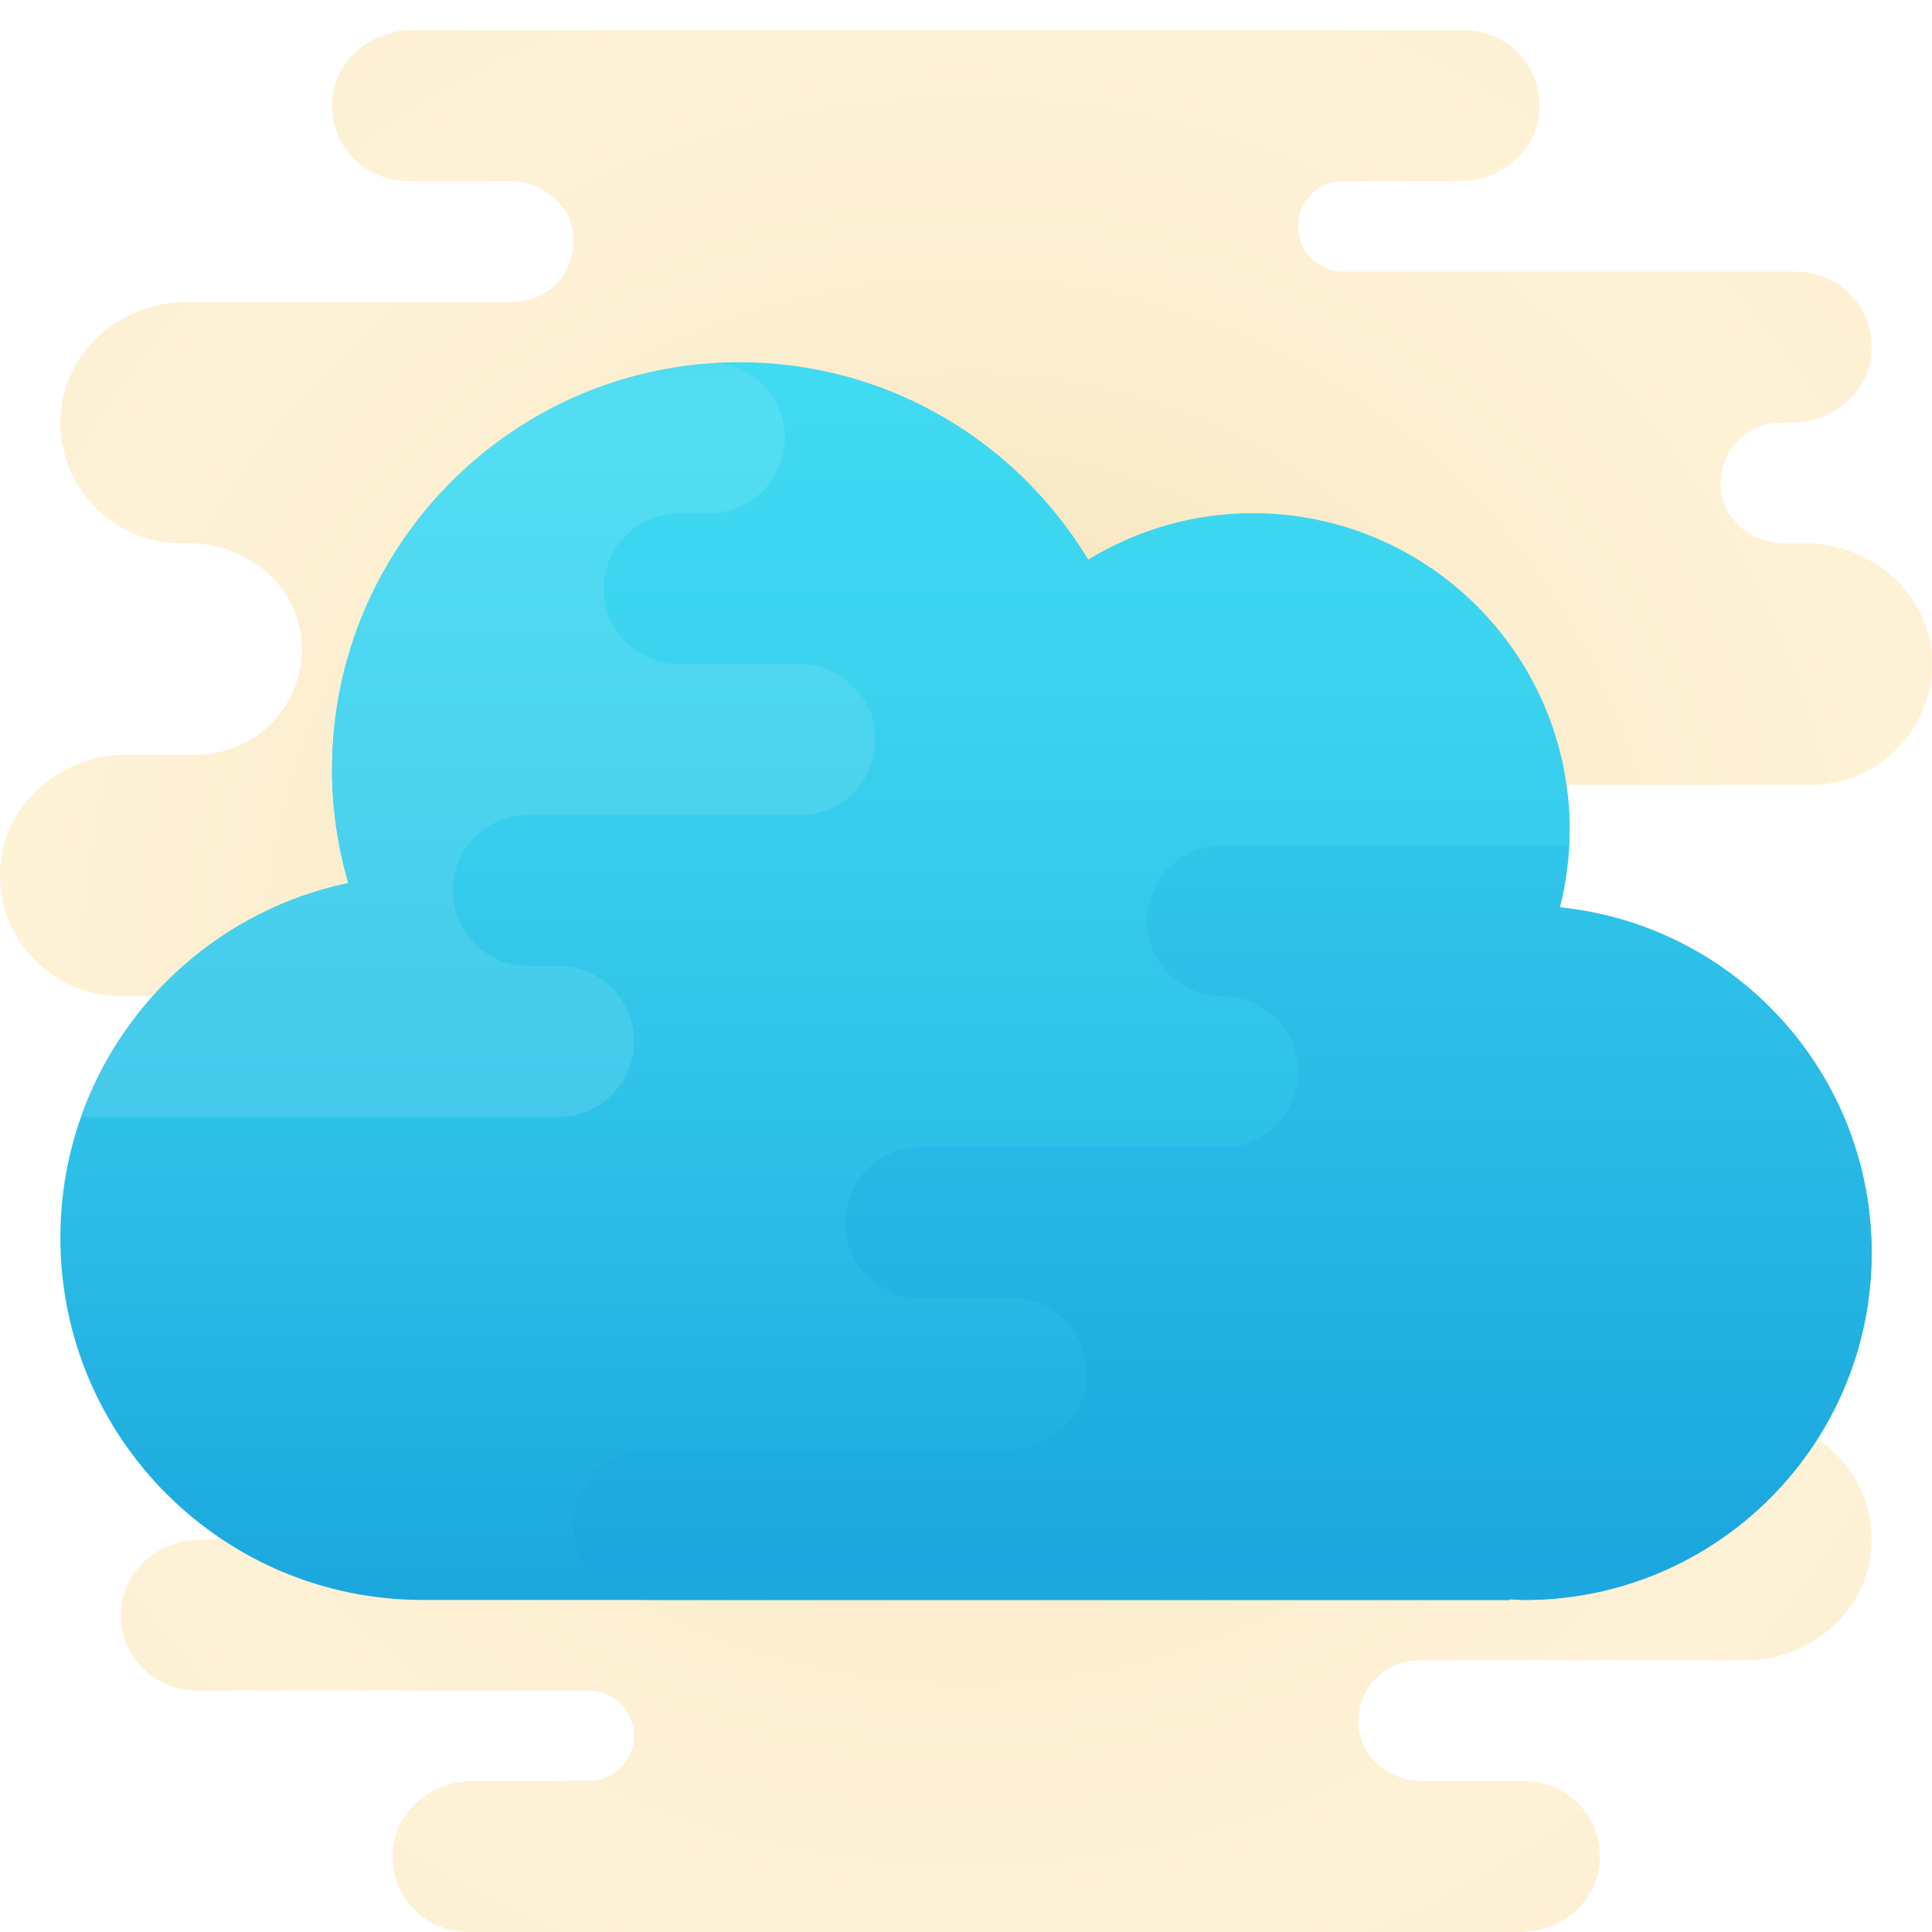
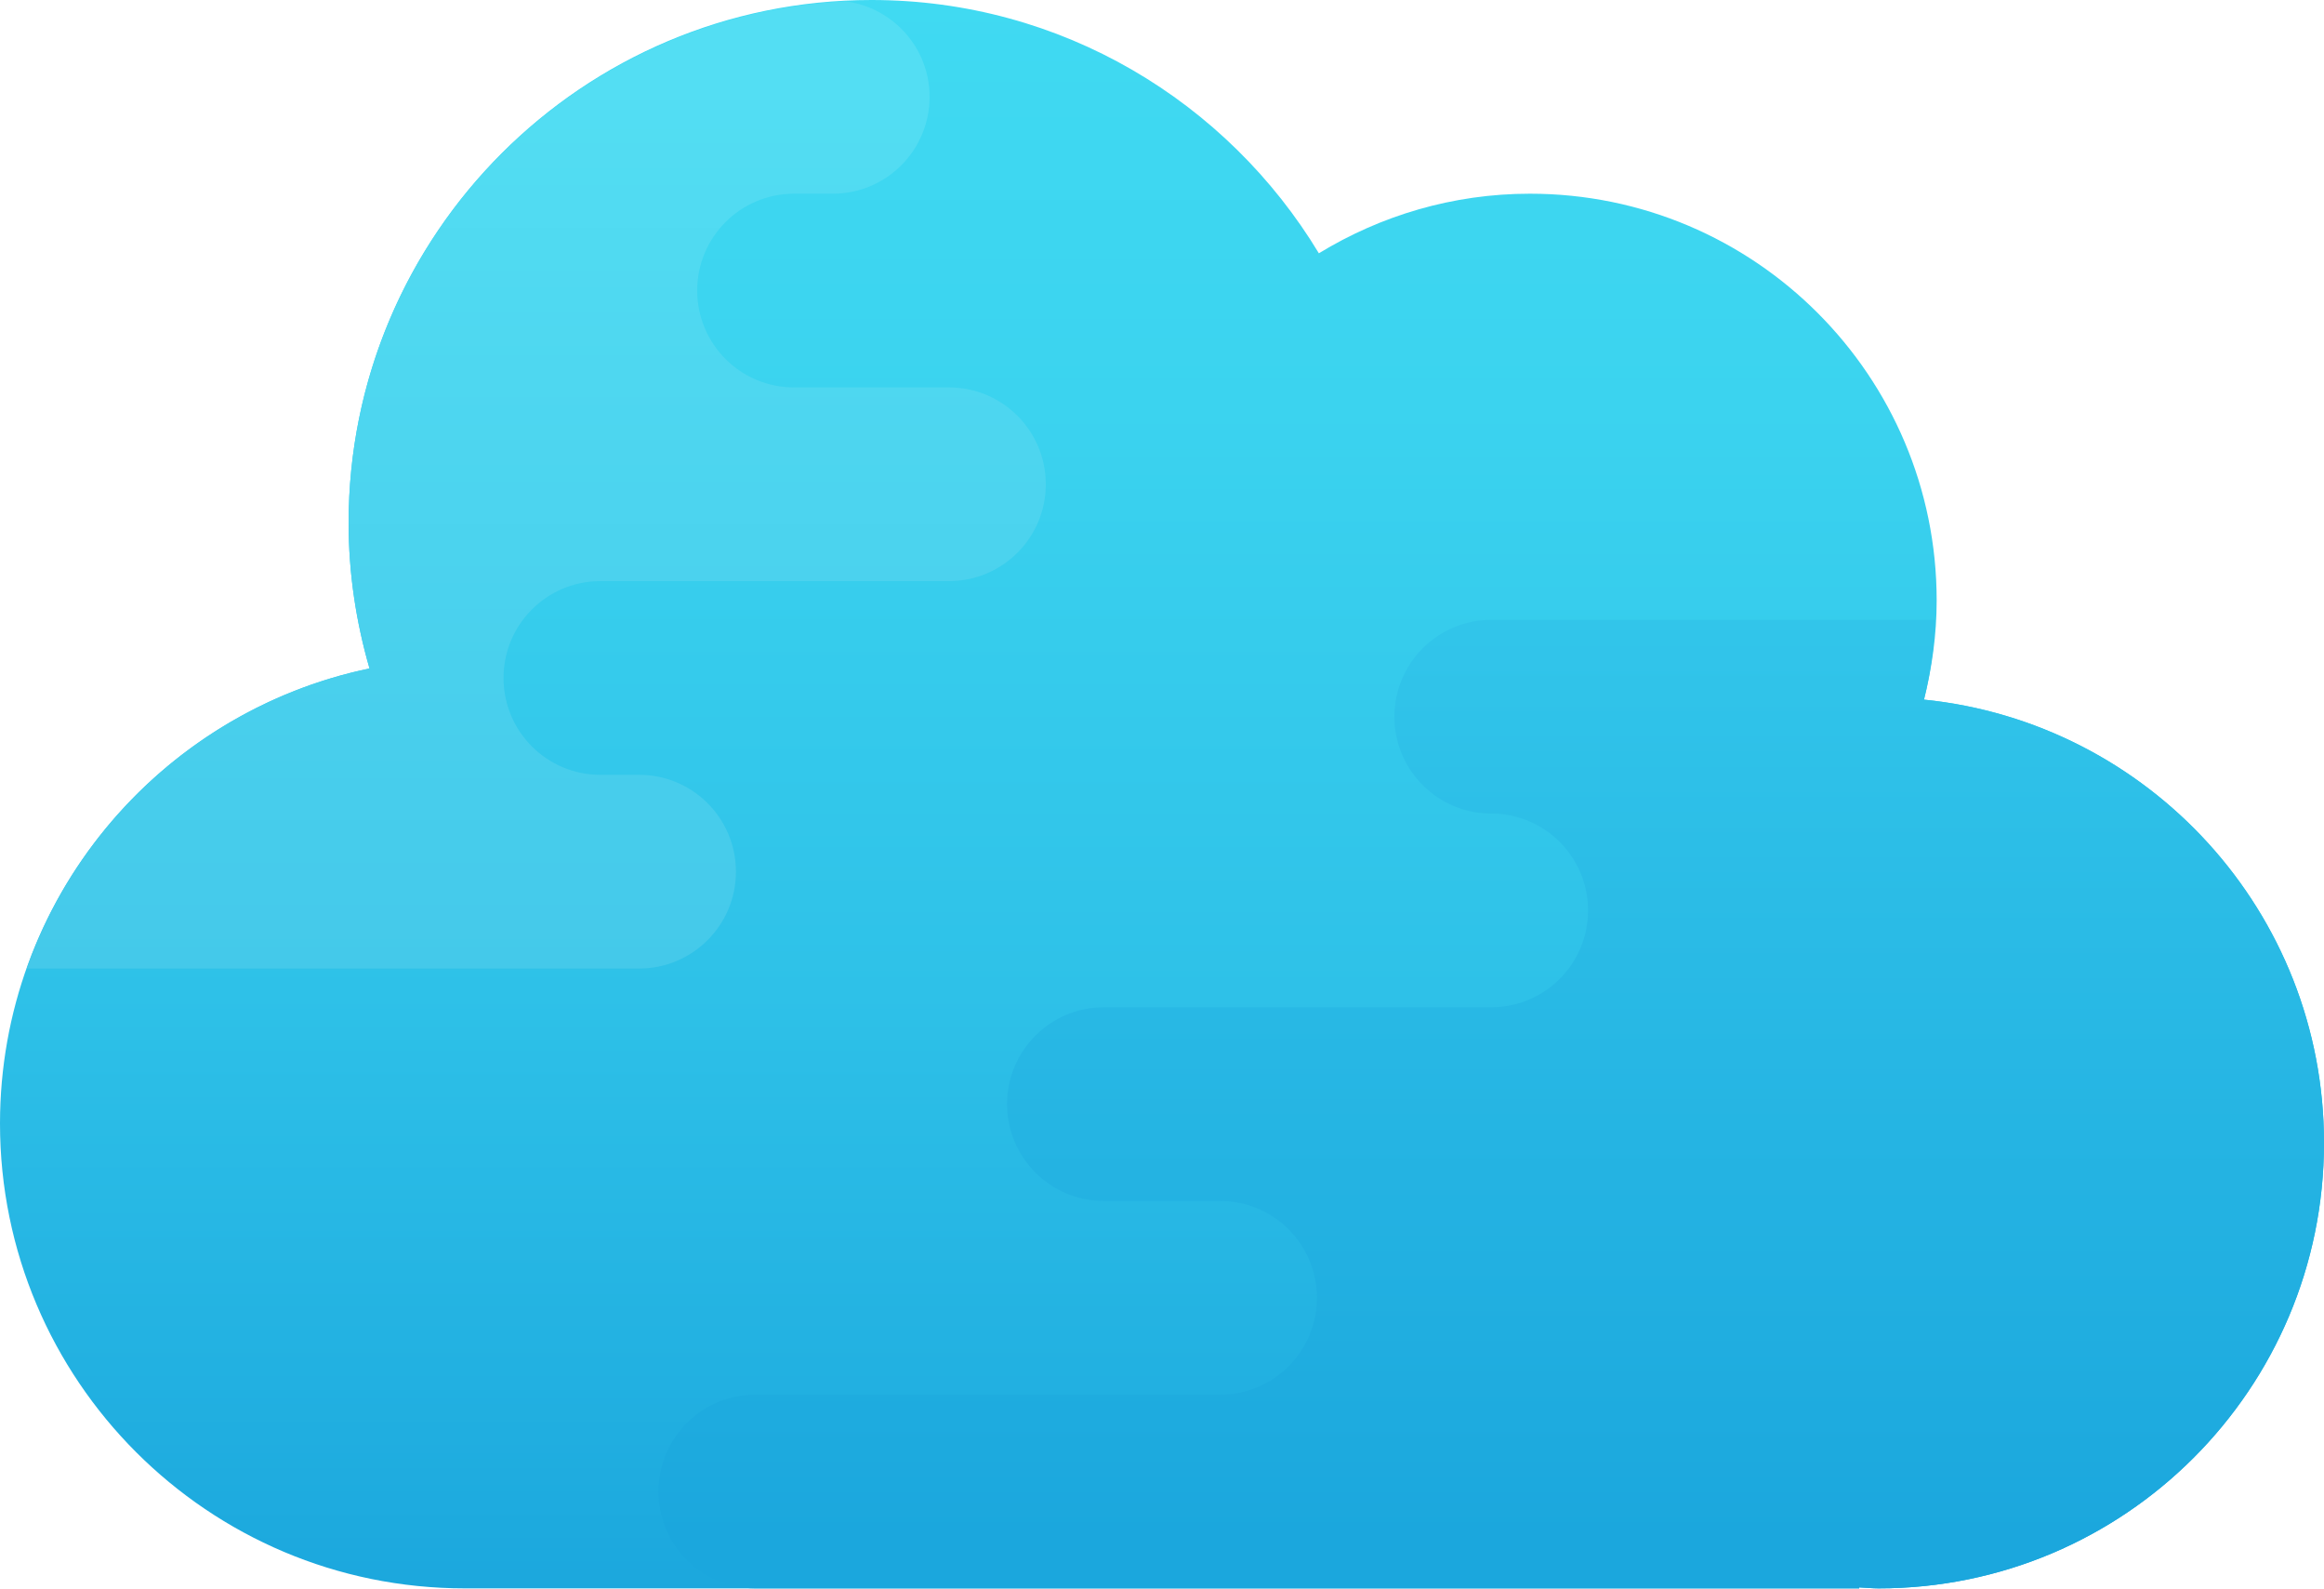
- <svg xmlns="http://www.w3.org/2000/svg" width="128" height="128" viewBox="0 0 64 64">
-   <radialGradient id="a" cx="32" cy="32.5" r="31.751" gradientUnits="userSpaceOnUse" spreadMethod="reflect">
-     <stop offset="0" stop-color="#eed7a2" />
-     <stop offset=".106" stop-color="#f1dcab" />
-     <stop offset=".437" stop-color="#f8e8c3" />
-     <stop offset=".744" stop-color="#fcefd2" />
-     <stop offset="1" stop-color="#fef2d7" />
-   </radialGradient>
-   <path fill="url(#a)" d="M58,47l-8.302,0c-1.895,0-3.594-1.419-3.693-3.312C45.899,41.67,47.505,40,49.5,40h2.311 c2.086,0,3.958-1.514,4.168-3.59C56.22,34.028,54.335,32,52,32h-1c-1.657,0-3-1.343-3-3v0c0-1.657,1.343-3,3-3h9 c2.335,0,4.22-2.028,3.979-4.41c-0.21-2.075-2.082-3.59-4.168-3.59h-0.704c-0.996,0-1.92-0.681-2.08-1.664 C56.824,15.083,57.785,14,59,14l0.357,0c1.308,0,2.499-0.941,2.63-2.242C62.137,10.261,60.966,9,59.5,9h-15 C43.672,9,43,8.328,43,7.5S43.672,6,44.5,6l3.857,0c1.308,0,2.499-0.941,2.63-2.242C51.137,2.261,49.966,1,48.5,1L13.643,1 c-1.308,0-2.499,0.941-2.63,2.242C10.863,4.739,12.034,6,13.5,6h3.393c0.996,0,1.92,0.681,2.08,1.664C19.176,8.917,18.215,10,17,10 L6.189,10c-2.086,0-3.958,1.514-4.168,3.59C1.78,15.972,3.665,18,6,18h0.302c1.895,0,3.594,1.419,3.693,3.312 C10.101,23.33,8.495,25,6.5,25l-2.311,0c-2.086,0-3.958,1.514-4.168,3.59C-0.22,30.972,1.665,33,4,33h9.923L7,38 c-2.335,0-2.897,9-0.811,9h0.705c0.996,0,1.92,0.681,2.08,1.664C9.176,49.917,8.215,51,7,51H6.643c-1.308,0-2.499,0.941-2.63,2.242 C3.863,54.739,5.034,56,6.5,56h13c0.828,0,1.5,0.672,1.5,1.5S20.328,59,19.5,59l-3.857,0c-1.308,0-2.499,0.941-2.63,2.242 C12.863,62.739,14.034,64,15.5,64l34.857,0c1.308,0,2.499-0.941,2.63-2.242C53.137,60.261,51.966,59,50.5,59h-3.393 c-0.996,0-1.92-0.681-2.08-1.664C44.824,56.083,45.785,55,47,55l10.811,0c2.086,0,3.958-1.514,4.168-3.59 C62.22,49.028,60.335,47,58,47z" />
-   <linearGradient id="b" x1="32" x2="32" y1="12" y2="53" gradientUnits="userSpaceOnUse" spreadMethod="reflect">
-     <stop offset="0" stop-color="#40daf2" />
-     <stop offset=".259" stop-color="#3bd3ef" />
-     <stop offset=".624" stop-color="#2ec1e8" />
-     <stop offset="1" stop-color="#1ba7dd" />
-   </linearGradient>
-   <path fill="url(#b)" d="M51.673,30.059C51.879,29.239,52,28.384,52,27.5C52,21.701,47.299,17,41.5,17 c-1.998,0-3.86,0.568-5.45,1.538C33.686,14.625,29.405,12,24.5,12C17.044,12,11,18.044,11,25.5c0,1.304,0.195,2.561,0.54,3.754 C6.093,30.39,2,35.216,2,41c0,6.627,5.373,12,12,12h36v-0.025C50.167,52.982,50.331,53,50.5,53C56.851,53,62,47.851,62,41.5 C62,35.545,57.473,30.647,51.673,30.059z" />
-   <linearGradient id="c" x1="40.5" x2="40.5" y1="51.701" y2="26.701" gradientUnits="userSpaceOnUse" spreadMethod="reflect">
-     <stop offset="0" stop-color="#1ba7dd" />
-     <stop offset="1" stop-color="#33c7eb" />
-   </linearGradient>
-   <path fill="url(#c)" d="M62,41.5c0-5.955-4.527-10.853-10.327-11.441c0.166-0.663,0.258-1.354,0.294-2.059H40.5 c-1.381,0-2.5,1.119-2.5,2.5c0,1.381,1.119,2.5,2.5,2.5l0,0c1.381,0,2.5,1.119,2.5,2.5c0,1.381-1.119,2.5-2.5,2.5h-10 c-1.381,0-2.5,1.119-2.5,2.5c0,1.381,1.119,2.5,2.5,2.5h3c1.381,0,2.5,1.119,2.5,2.5c0,1.381-1.119,2.5-2.5,2.5h-12 c-1.381,0-2.5,1.119-2.5,2.5c0,1.381,1.119,2.5,2.5,2.5H50v-0.025C50.167,52.982,50.331,53,50.5,53C56.851,53,62,47.851,62,41.5z" />
-   <linearGradient id="d" x1="15.844" x2="15.844" y1="37" y2="14.056" gradientUnits="userSpaceOnUse" spreadMethod="reflect">
-     <stop offset="0" stop-color="#44c9ea" />
-     <stop offset="1" stop-color="#53def3" />
-   </linearGradient>
-   <path fill="url(#d)" d="M2.688,37H18.5c1.381,0,2.5-1.119,2.5-2.5c0-1.381-1.119-2.5-2.5-2.5h-1 c-1.381,0-2.5-1.119-2.5-2.5c0-1.381,1.119-2.5,2.5-2.5h9c1.381,0,2.5-1.119,2.5-2.5c0-1.381-1.119-2.5-2.5-2.5h-4 c-1.381,0-2.5-1.119-2.5-2.5c0-1.381,1.119-2.5,2.5-2.5h1c1.381,0,2.5-1.119,2.5-2.5c0-1.266-0.945-2.302-2.166-2.466 C16.69,12.383,11,18.269,11,25.5c0,1.304,0.195,2.561,0.54,3.754C7.415,30.114,4.07,33.093,2.688,37z" />
+ <svg xmlns="http://www.w3.org/2000/svg" width="120" height="82" viewBox="0 0 120 82">
+   <defs>
+     <linearGradient id="a" x1="50%" x2="50%" y1="0%" y2="100%">
+       <stop offset="0%" stop-color="#40DAF2" />
+       <stop offset="25.9%" stop-color="#3BD3EF" />
+       <stop offset="62.4%" stop-color="#2EC1E8" />
+       <stop offset="100%" stop-color="#1BA7DD" />
+     </linearGradient>
+     <linearGradient id="b" x1="50%" x2="50%" y1="94.804%" y2="-5.196%">
+       <stop offset="0%" stop-color="#1BA7DD" />
+       <stop offset="100%" stop-color="#33C7EB" />
+     </linearGradient>
+     <linearGradient id="c" x1="50%" x2="50%" y1="100%" y2="8.099%">
+       <stop offset="0%" stop-color="#44C9EA" />
+       <stop offset="100%" stop-color="#53DEF3" />
+     </linearGradient>
+   </defs>
+   <g fill="none" fill-rule="nonzero">
+     <path fill="url(#a)" d="M99.346,36.118 C99.758,34.478 100,32.768 100,31 C100,19.402 90.598,10 79,10 C75.004,10 71.28,11.136 68.1,13.076 C63.372,5.25 54.81,0 45,0 C30.088,0 18,12.088 18,27 C18,29.608 18.39,32.122 19.08,34.508 C8.186,36.78 0,46.432 0,58 C0,71.254 10.746,82 24,82 L96,82 L96,81.95 C96.334,81.964 96.662,82 97,82 C109.702,82 120,71.702 120,59 C120,47.09 110.946,37.294 99.346,36.118 Z" />
+     <path fill="url(#b)" d="M120,59 C120,47.09 110.946,37.294 99.346,36.118 C99.678,34.792 99.862,33.41 99.934,32 L77,32 C74.238,32 72,34.238 72,37 C72,39.762 74.238,42 77,42 L77,42 C79.762,42 82,44.238 82,47 C82,49.762 79.762,52 77,52 L57,52 C54.238,52 52,54.238 52,57 C52,59.762 54.238,62 57,62 L63,62 C65.762,62 68,64.238 68,67 C68,69.762 65.762,72 63,72 L39,72 C36.238,72 34,74.238 34,77 C34,79.762 36.238,82 39,82 L96,82 L96,81.95 C96.334,81.964 96.662,82 97,82 C109.702,82 120,71.702 120,59 Z" />
+     <path fill="url(#c)" d="M1.376,50 L33,50 C35.762,50 38,47.762 38,45 C38,42.238 35.762,40 33,40 L31,40 C28.238,40 26,37.762 26,35 C26,32.238 28.238,30 31,30 L49,30 C51.762,30 54,27.762 54,25 C54,22.238 51.762,20 49,20 L41,20 C38.238,20 36,17.762 36,15 C36,12.238 38.238,10 41,10 L43,10 C45.762,10 48,7.762 48,5 C48,2.468 46.11,0.396 43.668,0.068 C29.38,0.766 18,12.538 18,27 C18,29.608 18.39,32.122 19.08,34.508 C10.83,36.228 4.14,42.186 1.376,50 Z" />
+   </g>
</svg>
